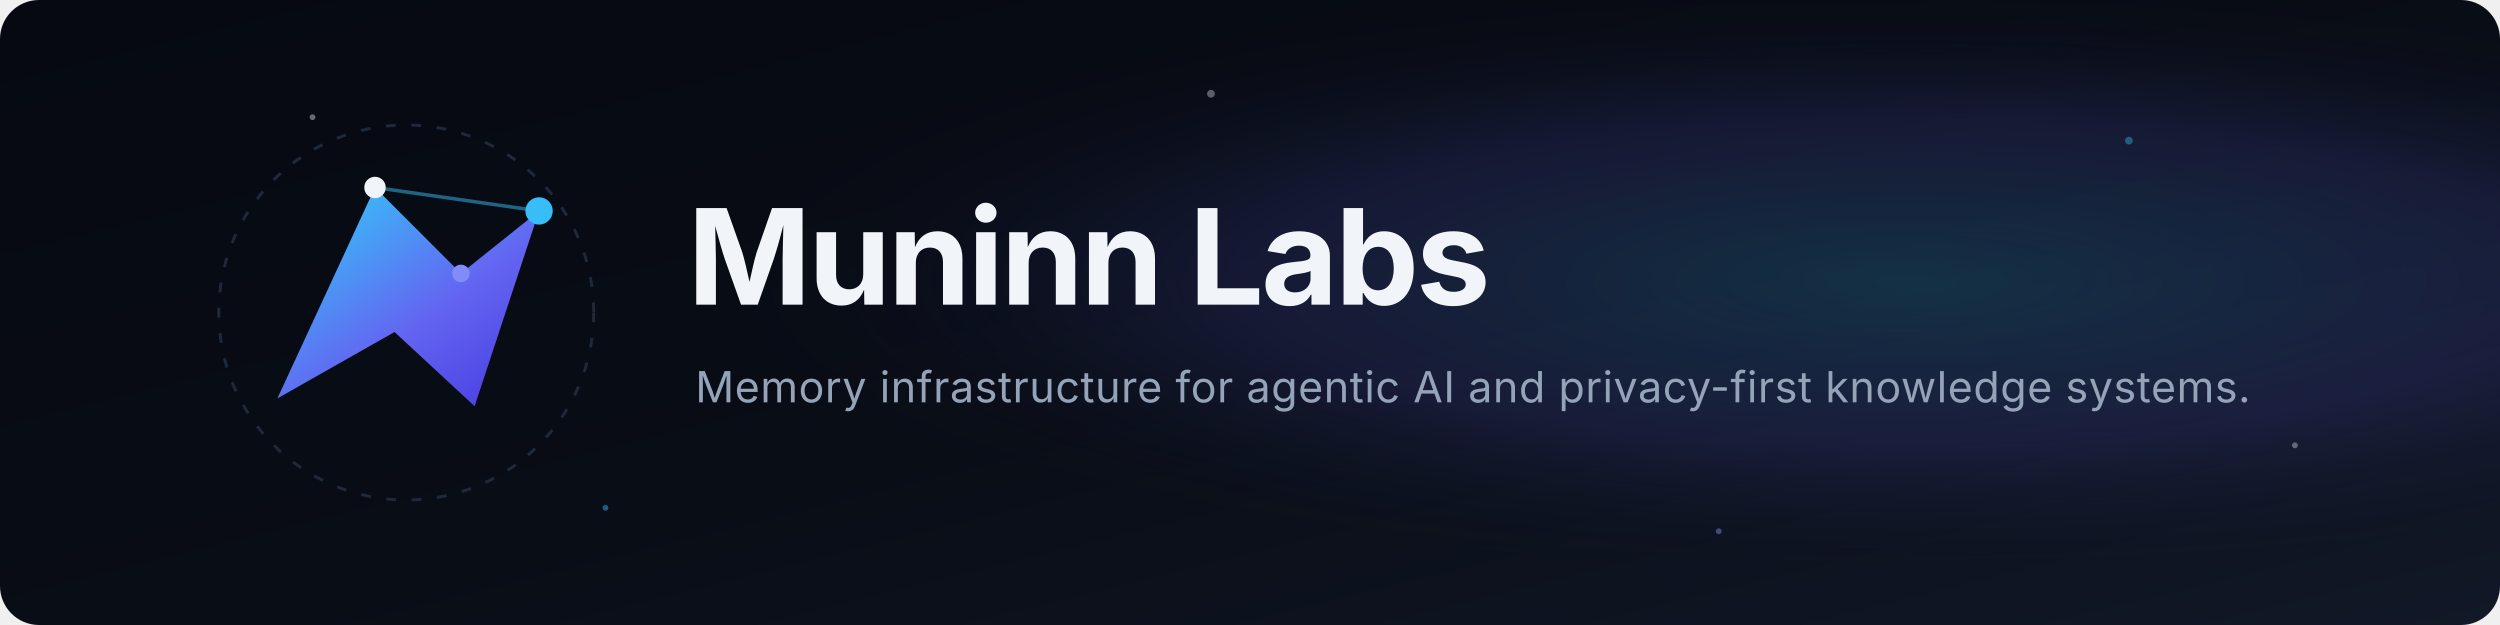
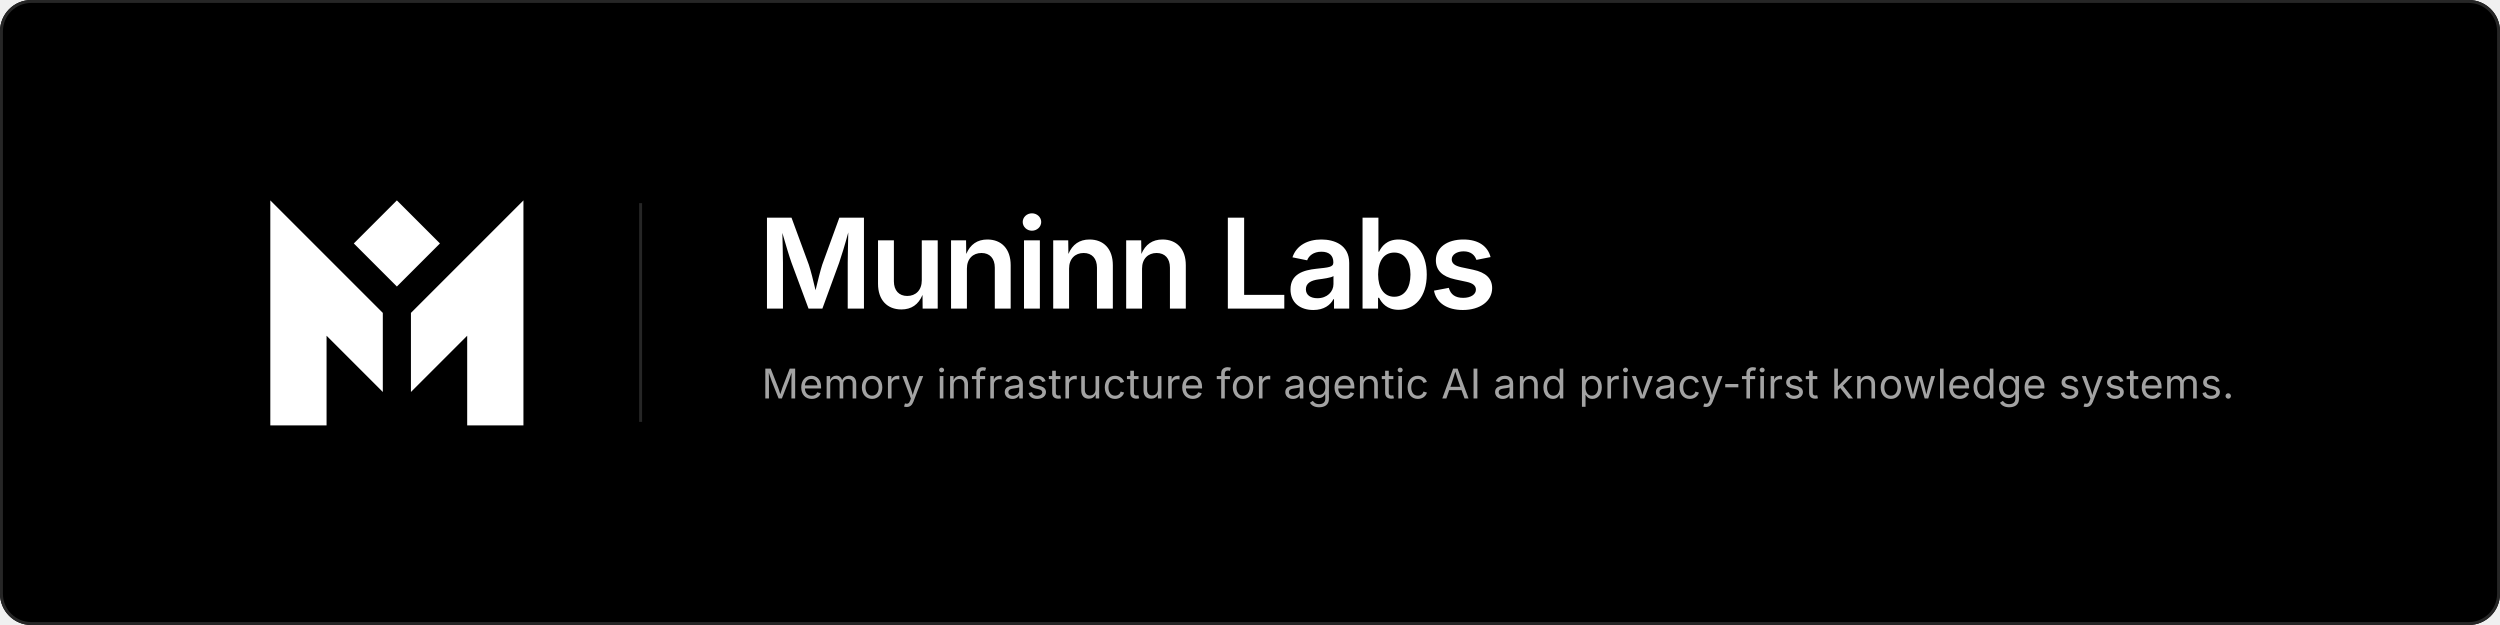
<svg xmlns="http://www.w3.org/2000/svg" viewBox="0 0 1280 320" width="1280" height="320" role="img" aria-label="Muninn Labs Banner">
-   <defs>
-     <linearGradient id="banner-bg" x1="0%" y1="0%" x2="100%" y2="100%">
-       <stop offset="0%" stop-color="#060911" />
-       <stop offset="55%" stop-color="#090D16" />
-       <stop offset="100%" stop-color="#111827" />
-     </linearGradient>
-     <radialGradient id="pulse-glow" cx="76%" cy="45%" r="48%">
-       <stop offset="0%" stop-color="#38BDF8" stop-opacity="0.20" />
-       <stop offset="55%" stop-color="#6366F1" stop-opacity="0.14" />
-       <stop offset="100%" stop-color="#090D16" stop-opacity="0" />
-     </radialGradient>
-     <linearGradient id="banner-wing" x1="15%" y1="10%" x2="85%" y2="90%">
-       <stop offset="0%" stop-color="#38BDF8" />
-       <stop offset="60%" stop-color="#6366F1" />
-       <stop offset="100%" stop-color="#4F46E5" />
-     </linearGradient>
-   </defs>
-   <rect width="1280" height="320" rx="20" fill="url(#banner-bg)" />
-   <rect width="1280" height="320" rx="20" fill="url(#pulse-glow)" />
-   <circle cx="160" cy="60" r="1.5" fill="#F1F5F9" opacity="0.4" />
-   <circle cx="310" cy="260" r="1.5" fill="#38BDF8" opacity="0.45" />
-   <circle cx="620" cy="48" r="2" fill="#F1F5F9" opacity="0.35" />
-   <circle cx="880" cy="272" r="1.5" fill="#818CF8" opacity="0.45" />
-   <circle cx="1090" cy="72" r="2" fill="#38BDF8" opacity="0.4" />
-   <circle cx="1175" cy="228" r="1.5" fill="#F1F5F9" opacity="0.35" />
-   <g transform="translate(104, 56)">
-     <circle cx="104" cy="104" r="96" fill="none" stroke="#1E293B" stroke-width="1.5" stroke-dasharray="5 8" />
-     <path d="M 38 148 L 88 40 L 132 84 L 172 52 L 139 152 L 98 114 Z" fill="url(#banner-wing)" />
-     <line x1="88" y1="40" x2="172" y2="52" stroke="#38BDF8" stroke-width="1.8" stroke-opacity="0.5" />
-     <circle cx="88" cy="40" r="5.5" fill="#F1F5F9" />
-     <circle cx="172" cy="52" r="7" fill="#38BDF8" />
-     <circle cx="132" cy="84" r="4.5" fill="#818CF8" />
+   <rect width="1280" height="320" rx="16" fill="#000000" />
+   <rect x="0.75" y="0.75" width="1278.5" height="318.5" rx="15.25" fill="none" stroke="#262626" stroke-width="1.5" />
+   <g transform="translate(88, 45) scale(0.45)" fill="#FFFFFF">
+     <polygon points="112,128 240,256 240,346 176,282 176,384 112,384" />
+     <polygon points="400,128 272,256 272,346 336,282 336,384 400,384" />
+     <polygon points="256,128 305,177 256,226 207,177" />
  </g>
-   <text x="352" y="156" font-family="Inter, -apple-system, BlinkMacSystemFont, 'Segoe UI', Roboto, sans-serif" font-size="68" font-weight="700" letter-spacing="-1.5" fill="#F1F5F9">Muninn Labs</text>
-   <text x="356" y="206" font-family="Inter, -apple-system, BlinkMacSystemFont, 'Segoe UI', Roboto, sans-serif" font-size="22" font-weight="400" letter-spacing="0.3" fill="#94A3B8">Memory infrastructure for agentic AI and privacy-first knowledge systems.</text>
+   <line x1="328" y1="104" x2="328" y2="216" stroke="#262626" stroke-width="1.5" />
+   <text x="388" y="158" font-family="Inter, -apple-system, BlinkMacSystemFont, 'Segoe UI', Helvetica, Arial, sans-serif" font-size="64" font-weight="600" letter-spacing="-1.8" fill="#FFFFFF">Muninn Labs</text>
+   <text x="390" y="204" font-family="Inter, -apple-system, BlinkMacSystemFont, 'Segoe UI', Helvetica, Arial, sans-serif" font-size="21" font-weight="400" letter-spacing="0.2" fill="#A3A3A3">Memory infrastructure for agentic AI and privacy-first knowledge systems.</text>
</svg>
